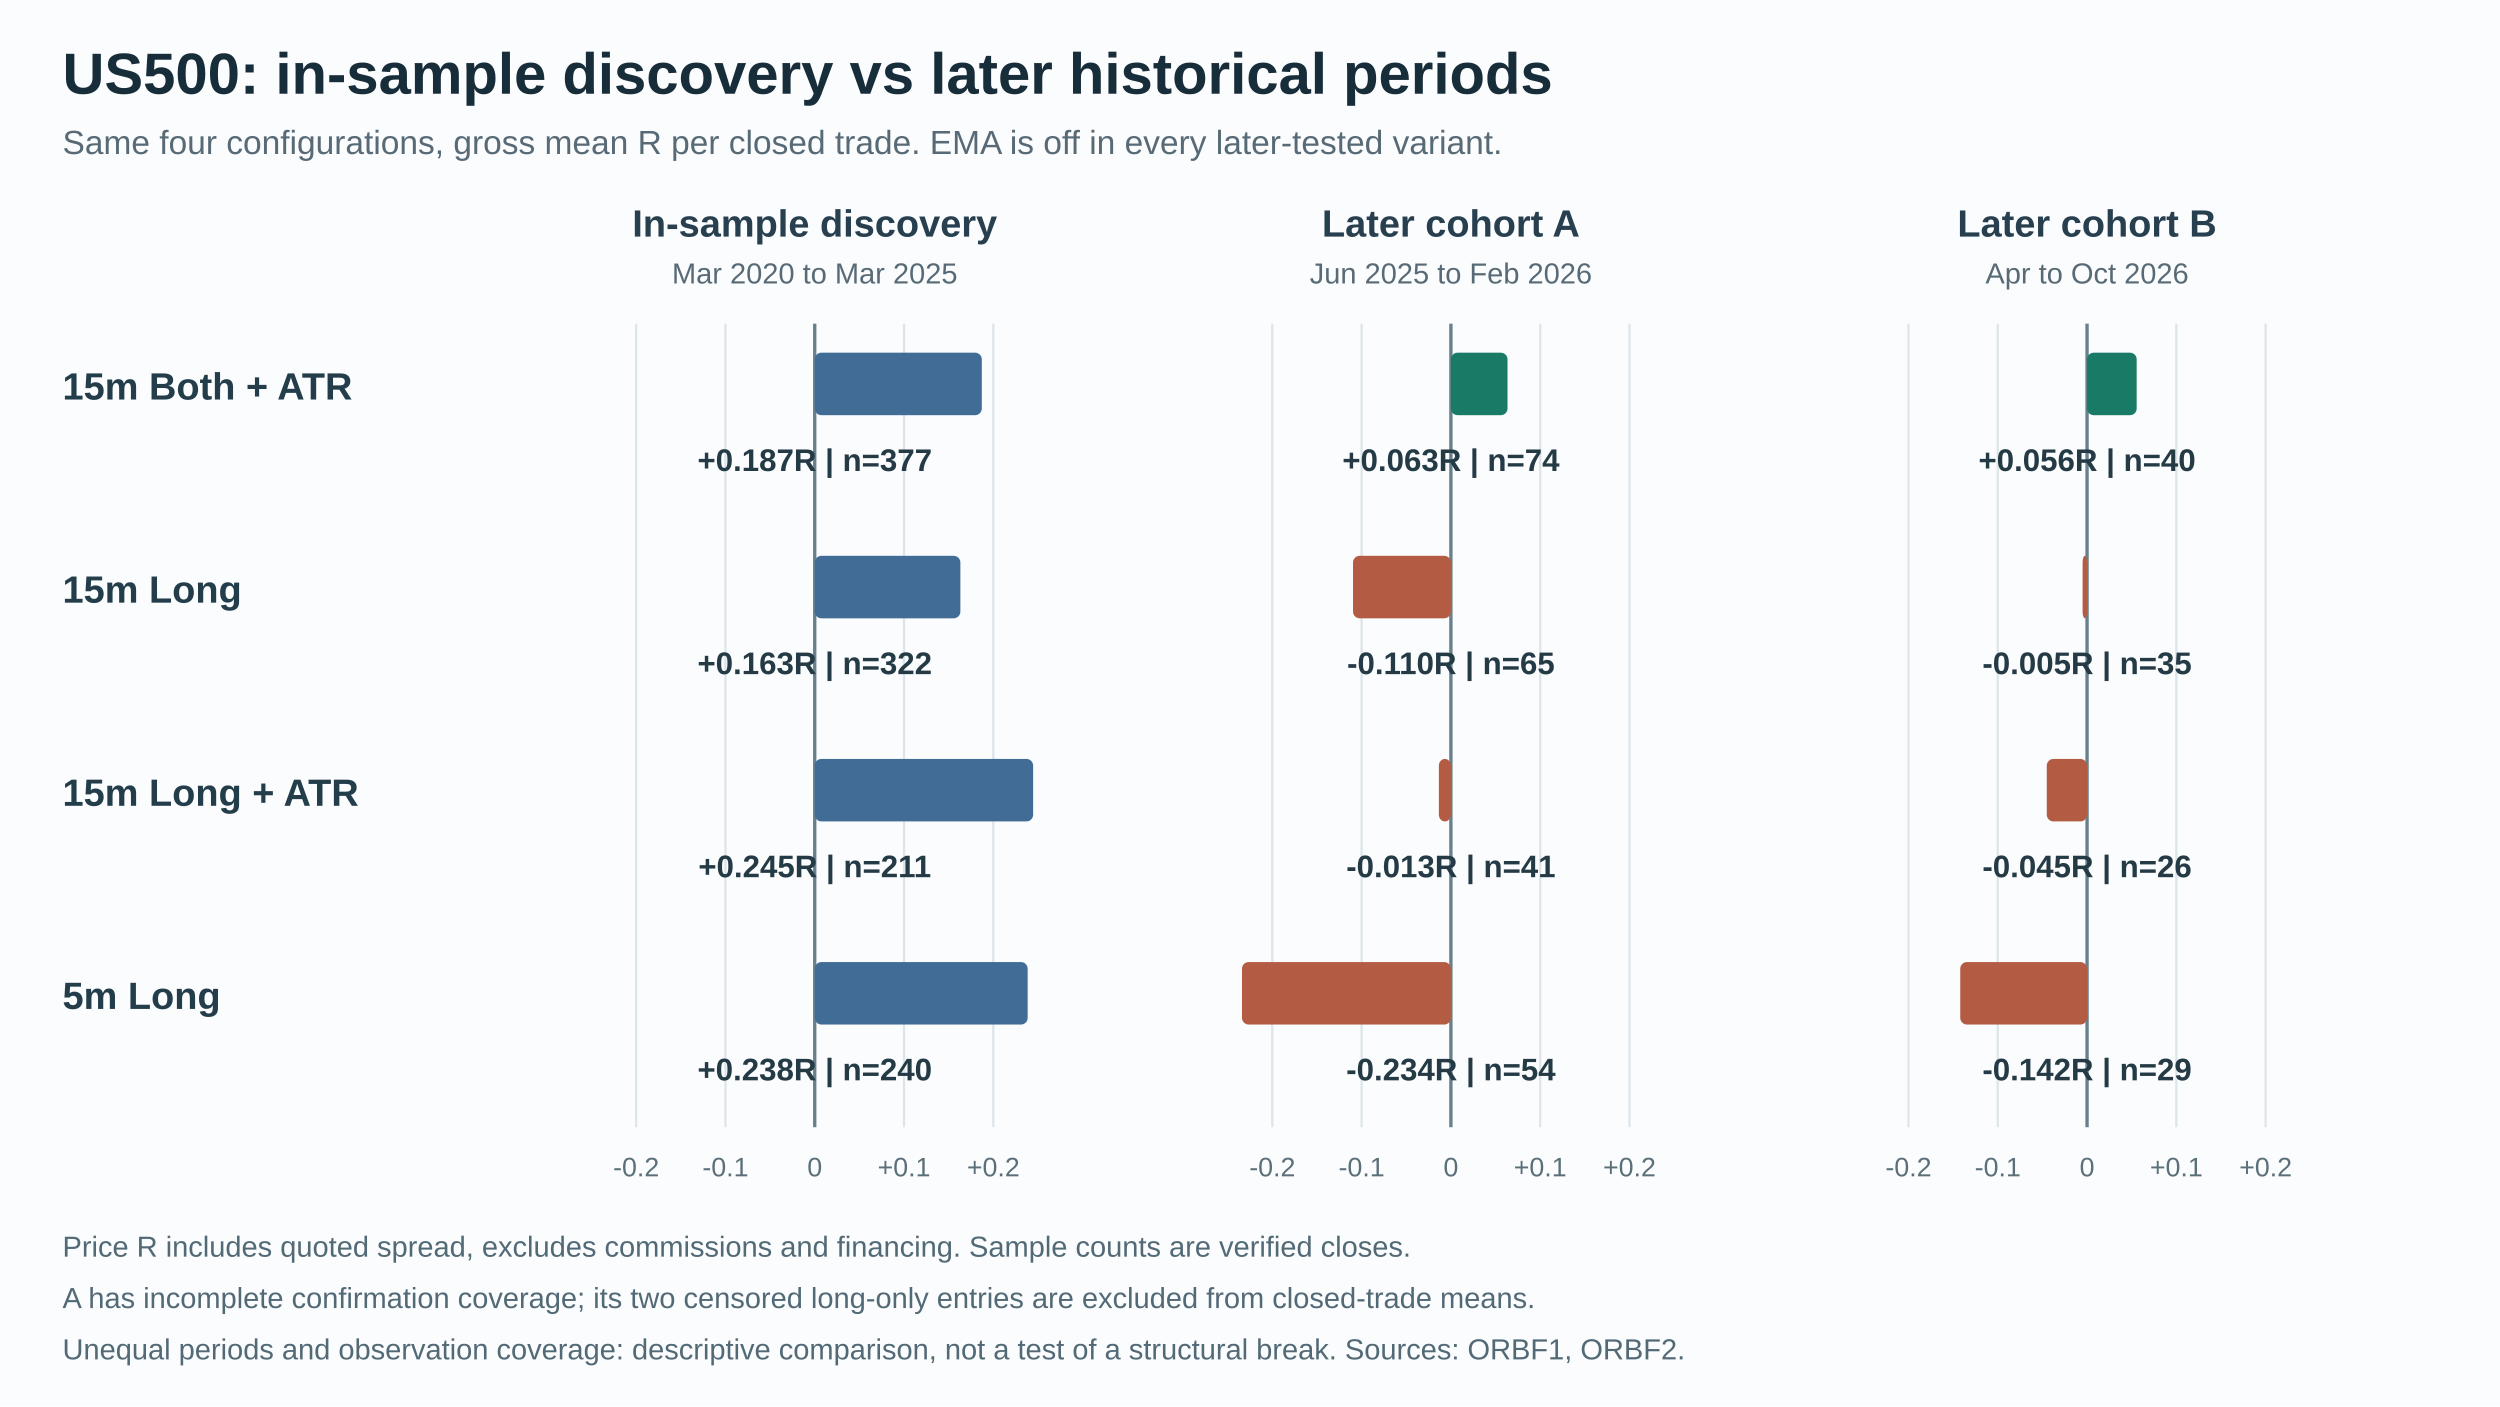
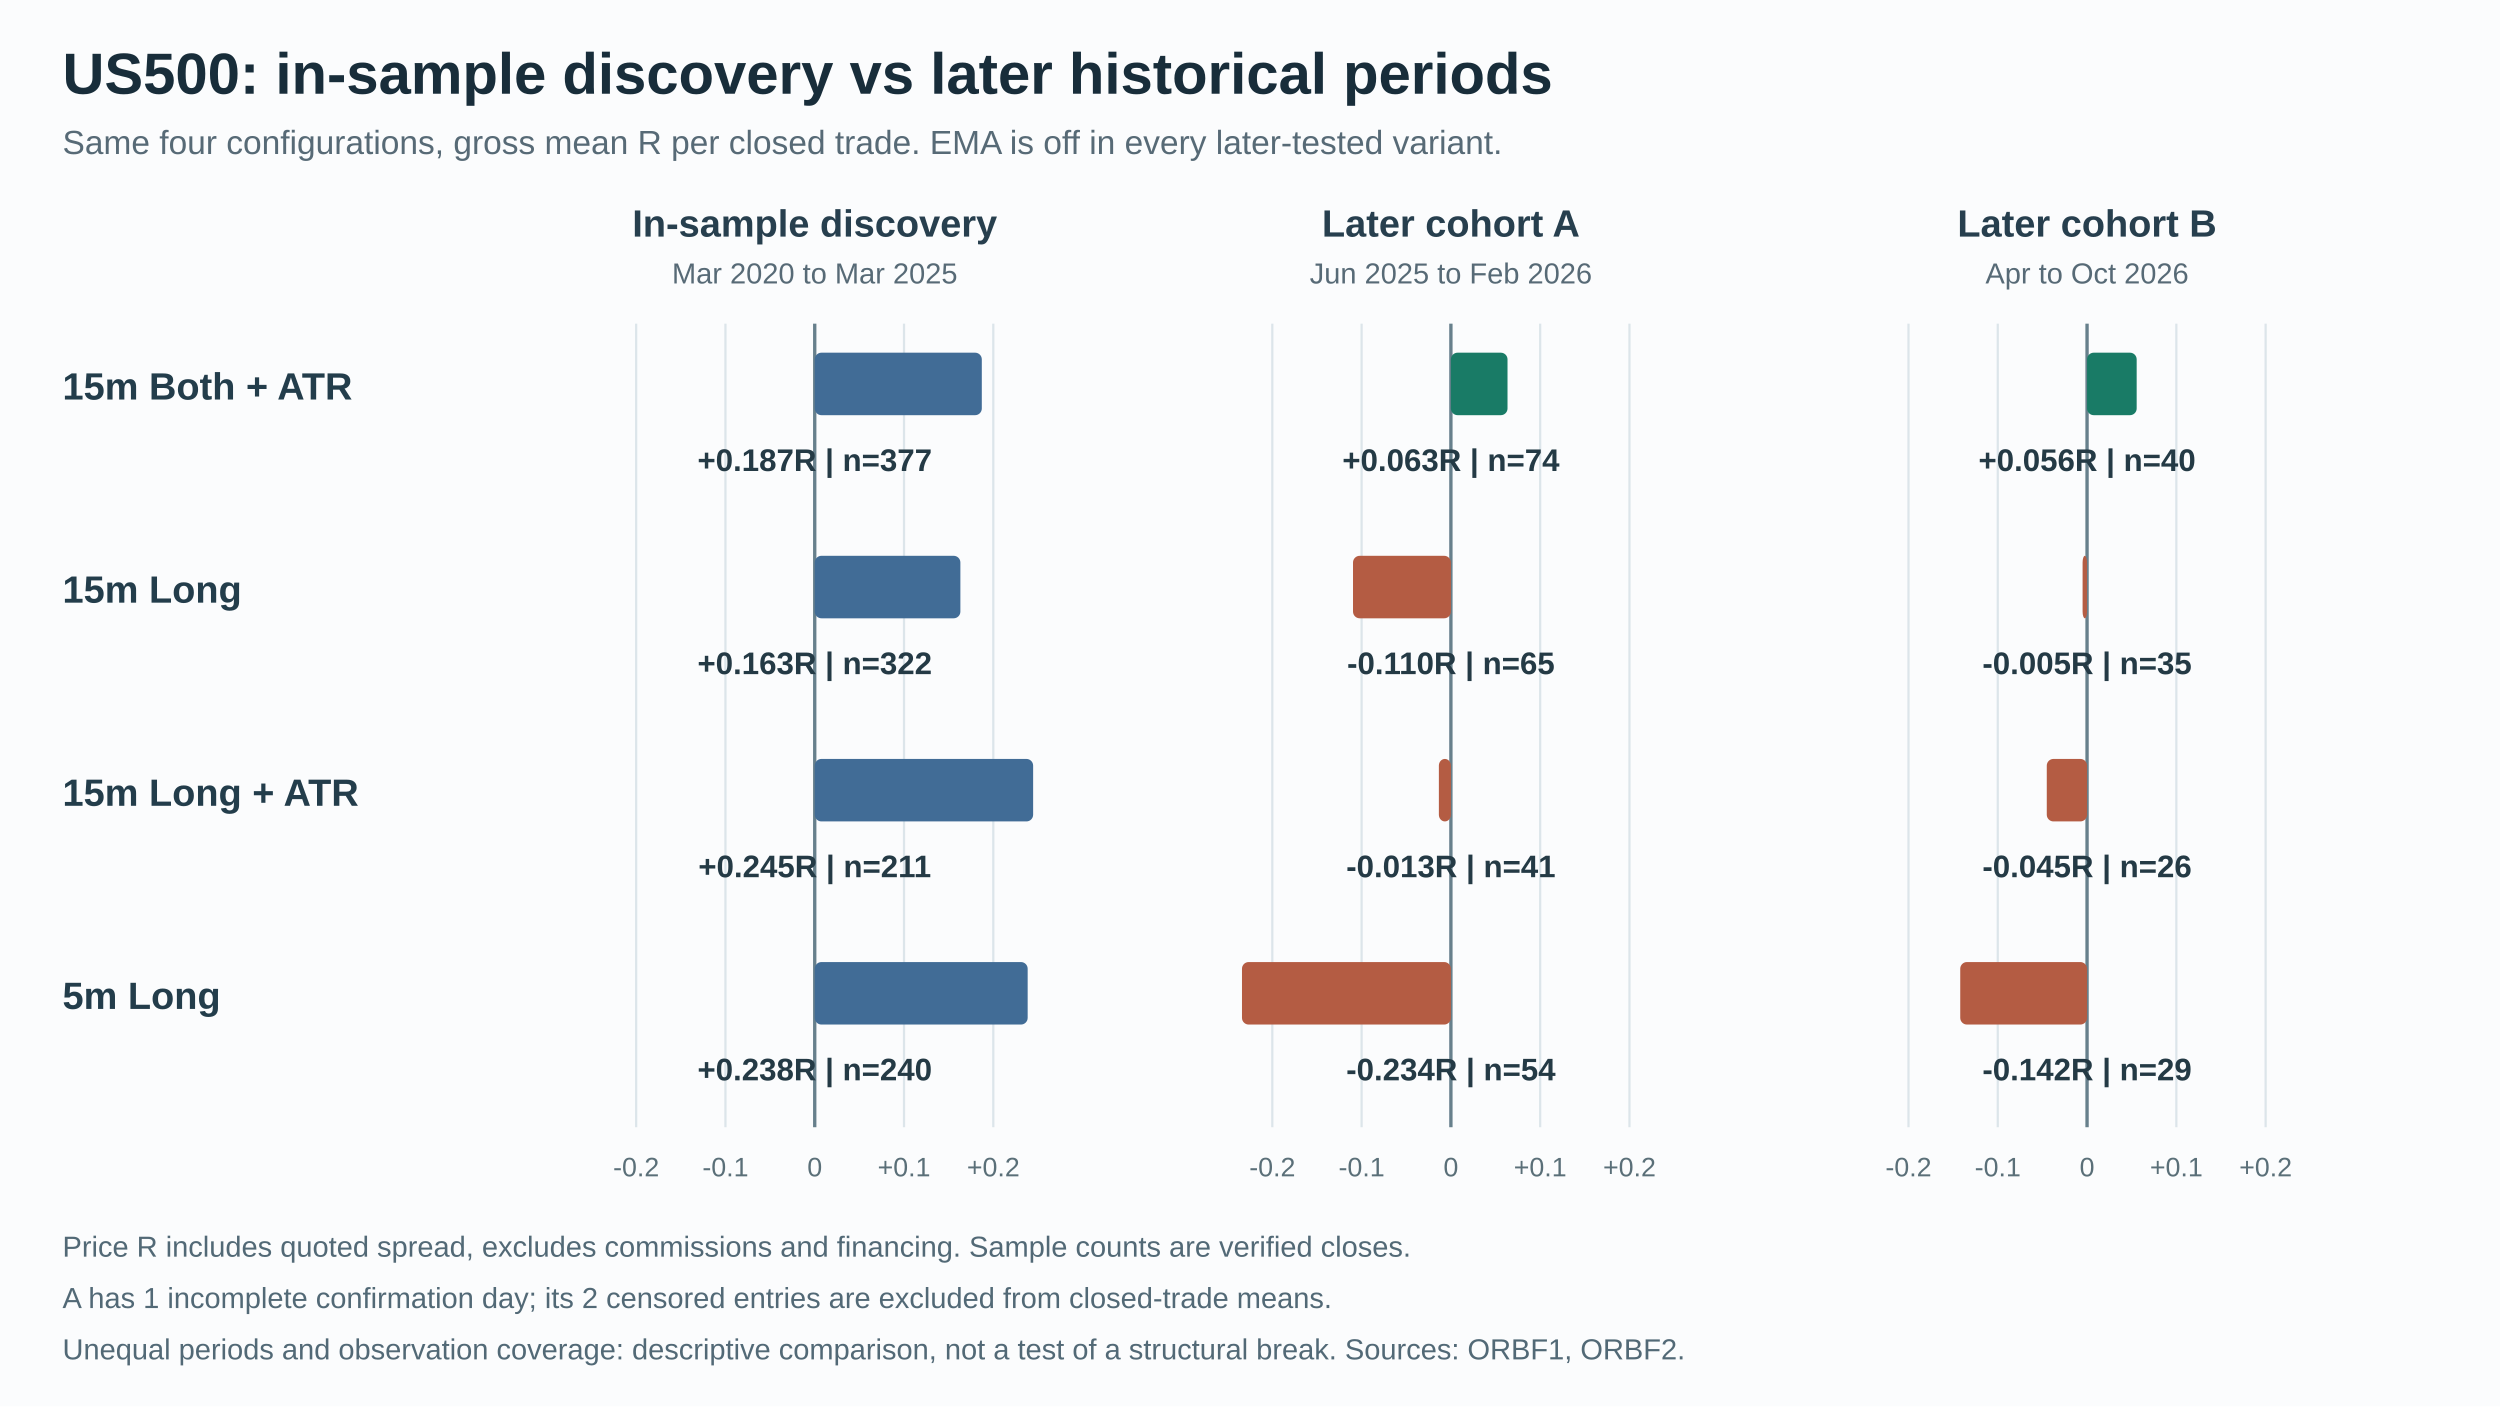
<svg xmlns="http://www.w3.org/2000/svg" width="1120" height="630" viewBox="0 0 1120 630" role="img" aria-label="Same-configuration US500 gross mean R per closed trade in discovery and two later historical cohorts, with sample counts">
  <rect x="0" y="0" width="1120" height="630" rx="0" fill="#FBFCFD" />
  <text x="28" y="42" font-family="Arial,sans-serif" font-size="26" fill="#182D3A" text-anchor="start" font-weight="700">US500: in-sample discovery vs later historical periods</text>
  <text x="28" y="69" font-family="Arial,sans-serif" font-size="15" fill="#576A76" text-anchor="start" font-weight="400">Same four configurations, gross mean R per closed trade. EMA is off in every later-tested variant.</text>
  <text x="365" y="106" font-family="Arial,sans-serif" font-size="17" fill="#273F4E" text-anchor="middle" font-weight="700">In-sample discovery</text>
  <text x="365" y="127" font-family="Arial,sans-serif" font-size="13" fill="#576A76" text-anchor="middle" font-weight="400">Mar 2020 to Mar 2025</text>
  <line x1="285" y1="145" x2="285" y2="505" stroke="#DCE5EA" stroke-width="1" />
  <text x="285" y="527" font-family="Arial,sans-serif" font-size="12" fill="#5A6F78" text-anchor="middle" font-weight="400">-0.2</text>
  <line x1="325" y1="145" x2="325" y2="505" stroke="#DCE5EA" stroke-width="1" />
  <text x="325" y="527" font-family="Arial,sans-serif" font-size="12" fill="#5A6F78" text-anchor="middle" font-weight="400">-0.1</text>
  <line x1="365" y1="145" x2="365" y2="505" stroke="#67808C" stroke-width="1.5" />
  <text x="365" y="527" font-family="Arial,sans-serif" font-size="12" fill="#5A6F78" text-anchor="middle" font-weight="400">0</text>
  <line x1="405" y1="145" x2="405" y2="505" stroke="#DCE5EA" stroke-width="1" />
  <text x="405" y="527" font-family="Arial,sans-serif" font-size="12" fill="#5A6F78" text-anchor="middle" font-weight="400">+0.1</text>
  <line x1="445" y1="145" x2="445" y2="505" stroke="#DCE5EA" stroke-width="1" />
  <text x="445" y="527" font-family="Arial,sans-serif" font-size="12" fill="#5A6F78" text-anchor="middle" font-weight="400">+0.2</text>
  <text x="650" y="106" font-family="Arial,sans-serif" font-size="17" fill="#273F4E" text-anchor="middle" font-weight="700">Later cohort A</text>
  <text x="650" y="127" font-family="Arial,sans-serif" font-size="13" fill="#576A76" text-anchor="middle" font-weight="400">Jun 2025 to Feb 2026</text>
  <line x1="570" y1="145" x2="570" y2="505" stroke="#DCE5EA" stroke-width="1" />
  <text x="570" y="527" font-family="Arial,sans-serif" font-size="12" fill="#5A6F78" text-anchor="middle" font-weight="400">-0.2</text>
  <line x1="610" y1="145" x2="610" y2="505" stroke="#DCE5EA" stroke-width="1" />
  <text x="610" y="527" font-family="Arial,sans-serif" font-size="12" fill="#5A6F78" text-anchor="middle" font-weight="400">-0.1</text>
  <line x1="650" y1="145" x2="650" y2="505" stroke="#67808C" stroke-width="1.5" />
  <text x="650" y="527" font-family="Arial,sans-serif" font-size="12" fill="#5A6F78" text-anchor="middle" font-weight="400">0</text>
  <line x1="690" y1="145" x2="690" y2="505" stroke="#DCE5EA" stroke-width="1" />
  <text x="690" y="527" font-family="Arial,sans-serif" font-size="12" fill="#5A6F78" text-anchor="middle" font-weight="400">+0.1</text>
  <line x1="730" y1="145" x2="730" y2="505" stroke="#DCE5EA" stroke-width="1" />
  <text x="730" y="527" font-family="Arial,sans-serif" font-size="12" fill="#5A6F78" text-anchor="middle" font-weight="400">+0.2</text>
  <text x="935" y="106" font-family="Arial,sans-serif" font-size="17" fill="#273F4E" text-anchor="middle" font-weight="700">Later cohort B</text>
  <text x="935" y="127" font-family="Arial,sans-serif" font-size="13" fill="#576A76" text-anchor="middle" font-weight="400">Apr to Oct 2026</text>
  <line x1="855" y1="145" x2="855" y2="505" stroke="#DCE5EA" stroke-width="1" />
  <text x="855" y="527" font-family="Arial,sans-serif" font-size="12" fill="#5A6F78" text-anchor="middle" font-weight="400">-0.2</text>
  <line x1="895" y1="145" x2="895" y2="505" stroke="#DCE5EA" stroke-width="1" />
  <text x="895" y="527" font-family="Arial,sans-serif" font-size="12" fill="#5A6F78" text-anchor="middle" font-weight="400">-0.1</text>
  <line x1="935" y1="145" x2="935" y2="505" stroke="#67808C" stroke-width="1.5" />
  <text x="935" y="527" font-family="Arial,sans-serif" font-size="12" fill="#5A6F78" text-anchor="middle" font-weight="400">0</text>
  <line x1="975" y1="145" x2="975" y2="505" stroke="#DCE5EA" stroke-width="1" />
  <text x="975" y="527" font-family="Arial,sans-serif" font-size="12" fill="#5A6F78" text-anchor="middle" font-weight="400">+0.1</text>
  <line x1="1015" y1="145" x2="1015" y2="505" stroke="#DCE5EA" stroke-width="1" />
  <text x="1015" y="527" font-family="Arial,sans-serif" font-size="12" fill="#5A6F78" text-anchor="middle" font-weight="400">+0.2</text>
  <text x="28" y="179" font-family="Arial,sans-serif" font-size="17" fill="#233D4B" text-anchor="start" font-weight="700">15m Both + ATR</text>
  <rect x="365" y="158" width="74.851" height="28" rx="3" fill="#416C96" />
  <text x="365" y="211" font-family="Arial,sans-serif" font-size="14" fill="#243A45" text-anchor="middle" font-weight="700">+0.187R | n=377</text>
  <rect x="650" y="158" width="25.368" height="28" rx="3" fill="#197B66" />
  <text x="650" y="211" font-family="Arial,sans-serif" font-size="14" fill="#243A45" text-anchor="middle" font-weight="700">+0.063R | n=74</text>
  <rect x="935" y="158" width="22.23" height="28" rx="3" fill="#197B66" />
  <text x="935" y="211" font-family="Arial,sans-serif" font-size="14" fill="#243A45" text-anchor="middle" font-weight="700">+0.056R | n=40</text>
  <text x="28" y="270" font-family="Arial,sans-serif" font-size="17" fill="#233D4B" text-anchor="start" font-weight="700">15m Long</text>
  <rect x="365" y="249" width="65.252" height="28" rx="3" fill="#416C96" />
  <text x="365" y="302" font-family="Arial,sans-serif" font-size="14" fill="#243A45" text-anchor="middle" font-weight="700">+0.163R | n=322</text>
  <rect x="606.148" y="249" width="43.852" height="28" rx="3" fill="#B45C43" />
  <text x="650" y="302" font-family="Arial,sans-serif" font-size="14" fill="#243A45" text-anchor="middle" font-weight="700">-0.110R | n=65</text>
  <rect x="933" y="249" width="2" height="28" rx="3" fill="#B45C43" />
  <text x="935" y="302" font-family="Arial,sans-serif" font-size="14" fill="#243A45" text-anchor="middle" font-weight="700">-0.005R | n=35</text>
  <text x="28" y="361" font-family="Arial,sans-serif" font-size="17" fill="#233D4B" text-anchor="start" font-weight="700">15m Long + ATR</text>
  <rect x="365" y="340" width="97.843" height="28" rx="3" fill="#416C96" />
  <text x="365" y="393" font-family="Arial,sans-serif" font-size="14" fill="#243A45" text-anchor="middle" font-weight="700">+0.245R | n=211</text>
  <rect x="644.615" y="340" width="5.385" height="28" rx="3" fill="#B45C43" />
  <text x="650" y="393" font-family="Arial,sans-serif" font-size="14" fill="#243A45" text-anchor="middle" font-weight="700">-0.013R | n=41</text>
  <rect x="916.954" y="340" width="18.046" height="28" rx="3" fill="#B45C43" />
  <text x="935" y="393" font-family="Arial,sans-serif" font-size="14" fill="#243A45" text-anchor="middle" font-weight="700">-0.045R | n=26</text>
  <text x="28" y="452" font-family="Arial,sans-serif" font-size="17" fill="#233D4B" text-anchor="start" font-weight="700">5m Long</text>
  <rect x="365" y="431" width="95.396" height="28" rx="3" fill="#416C96" />
  <text x="365" y="484" font-family="Arial,sans-serif" font-size="14" fill="#243A45" text-anchor="middle" font-weight="700">+0.238R | n=240</text>
  <rect x="556.407" y="431" width="93.593" height="28" rx="3" fill="#B45C43" />
  <text x="650" y="484" font-family="Arial,sans-serif" font-size="14" fill="#243A45" text-anchor="middle" font-weight="700">-0.234R | n=54</text>
  <rect x="878.186" y="431" width="56.814" height="28" rx="3" fill="#B45C43" />
  <text x="935" y="484" font-family="Arial,sans-serif" font-size="14" fill="#243A45" text-anchor="middle" font-weight="700">-0.142R | n=29</text>
  <text x="28" y="563" font-family="Arial,sans-serif" font-size="13" fill="#526976" text-anchor="start" font-weight="400">Price R includes quoted spread, excludes commissions and financing. Sample counts are verified closes.</text>
-   <text x="28" y="586" font-family="Arial,sans-serif" font-size="13" fill="#526976" text-anchor="start" font-weight="400">A has incomplete confirmation coverage; its two censored long-only entries are excluded from closed-trade means.</text>
+   <text x="28" y="586" font-family="Arial,sans-serif" font-size="13" fill="#526976" text-anchor="start" font-weight="400">A has 1 incomplete confirmation day; its 2 censored entries are excluded from closed-trade means.</text>
  <text x="28" y="609" font-family="Arial,sans-serif" font-size="13" fill="#526976" text-anchor="start" font-weight="400">Unequal periods and observation coverage: descriptive comparison, not a test of a structural break. Sources: ORBF1, ORBF2.</text>
</svg>
